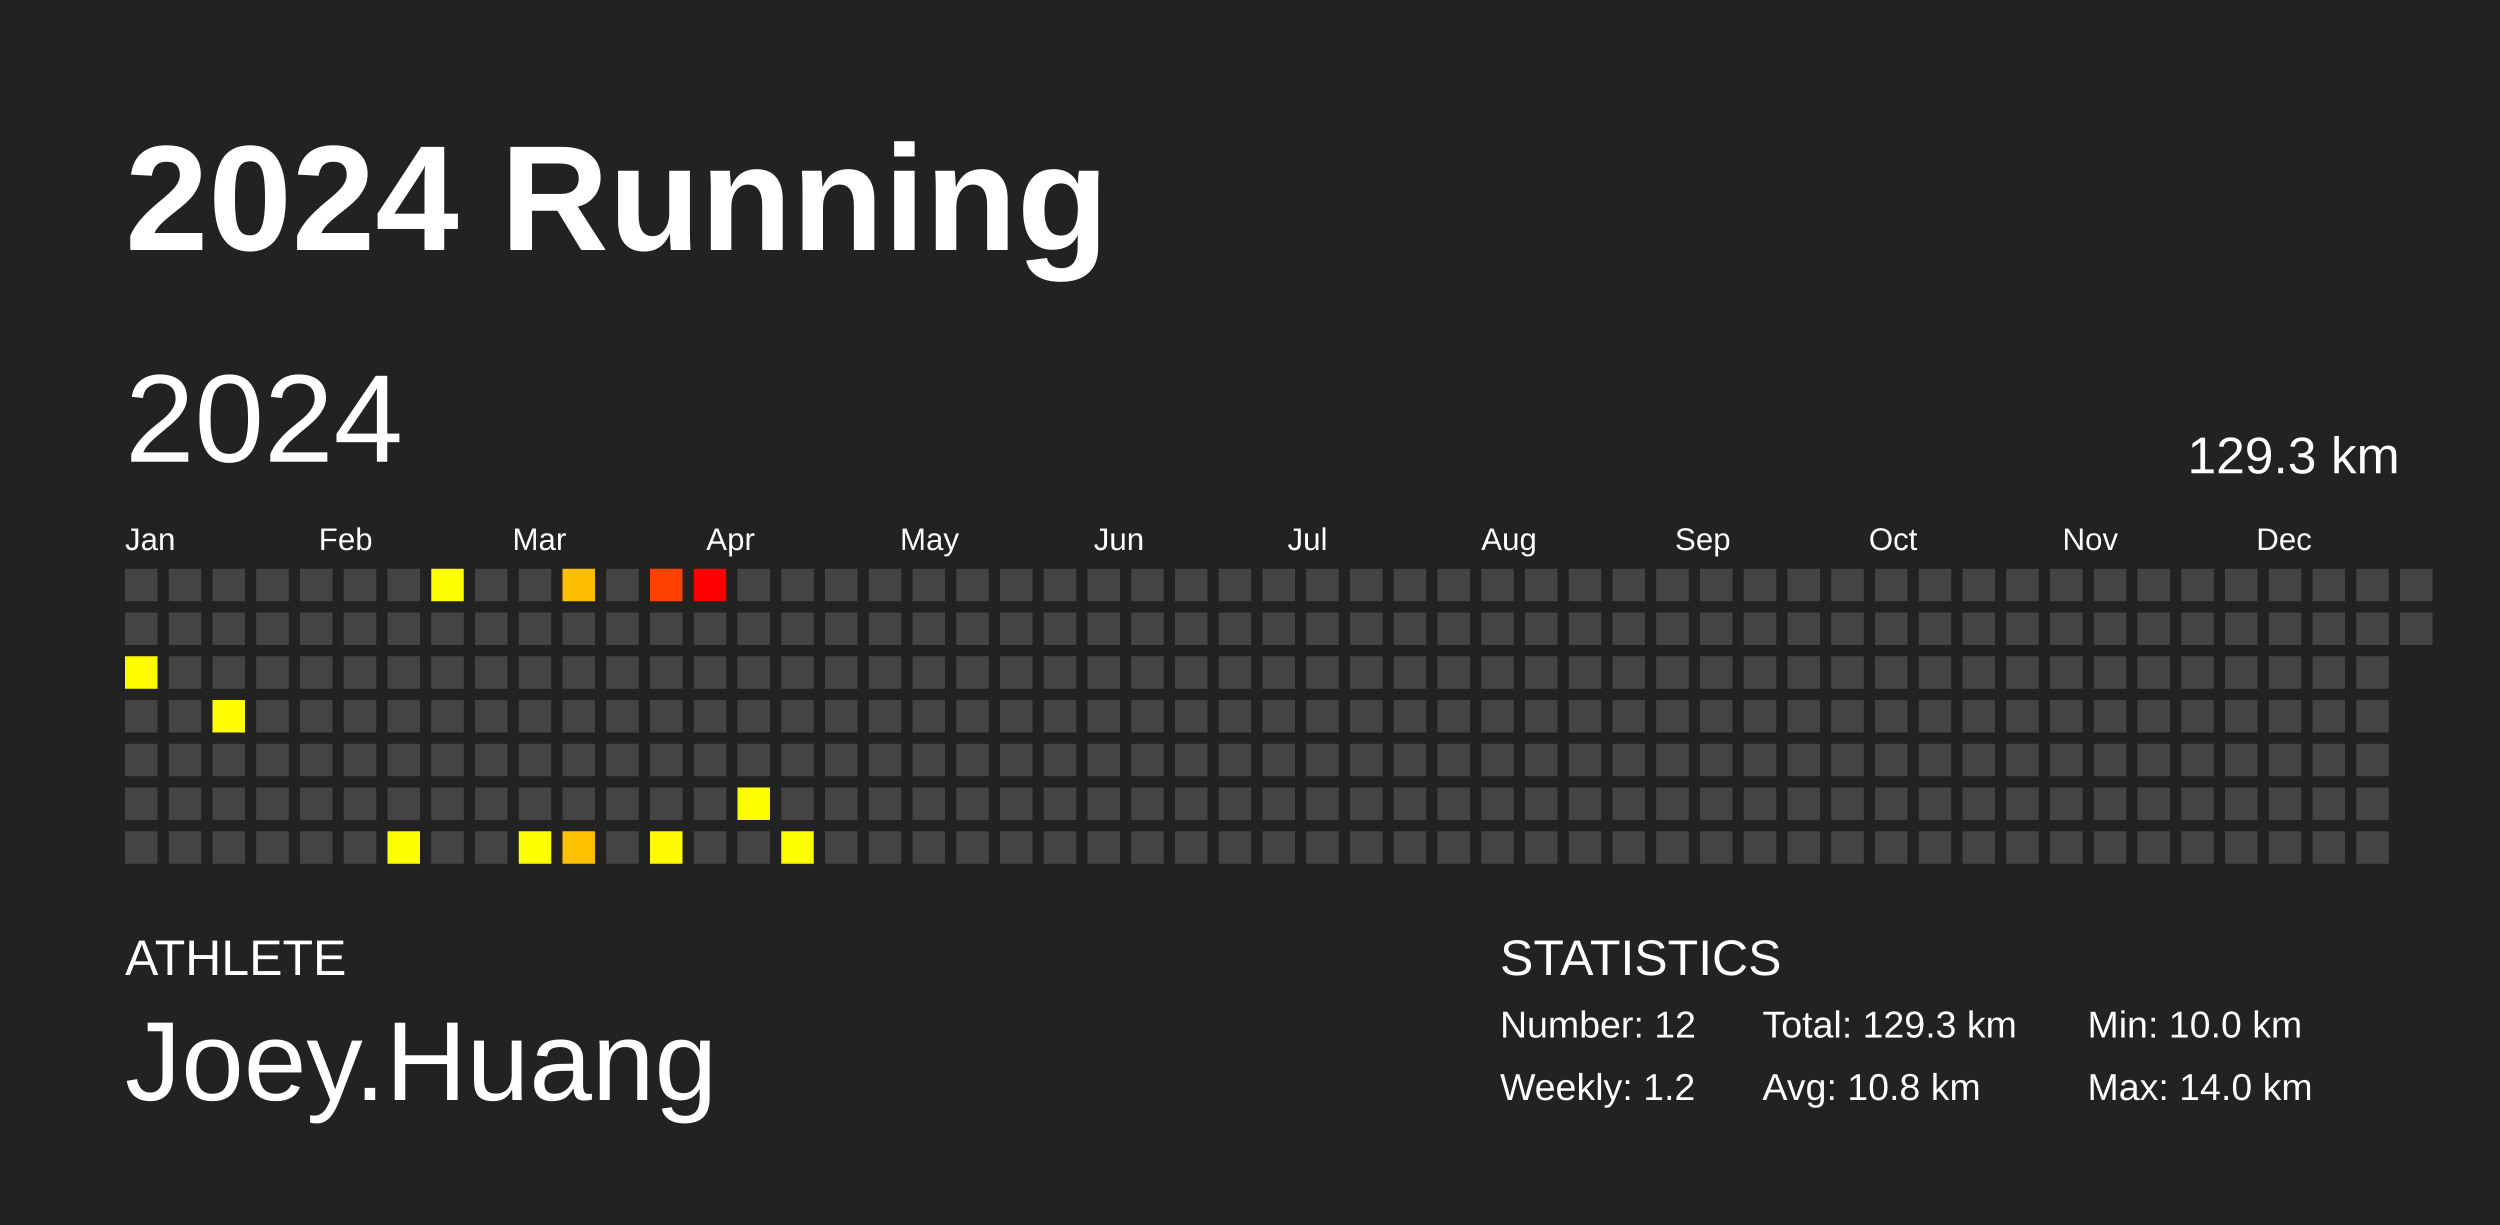
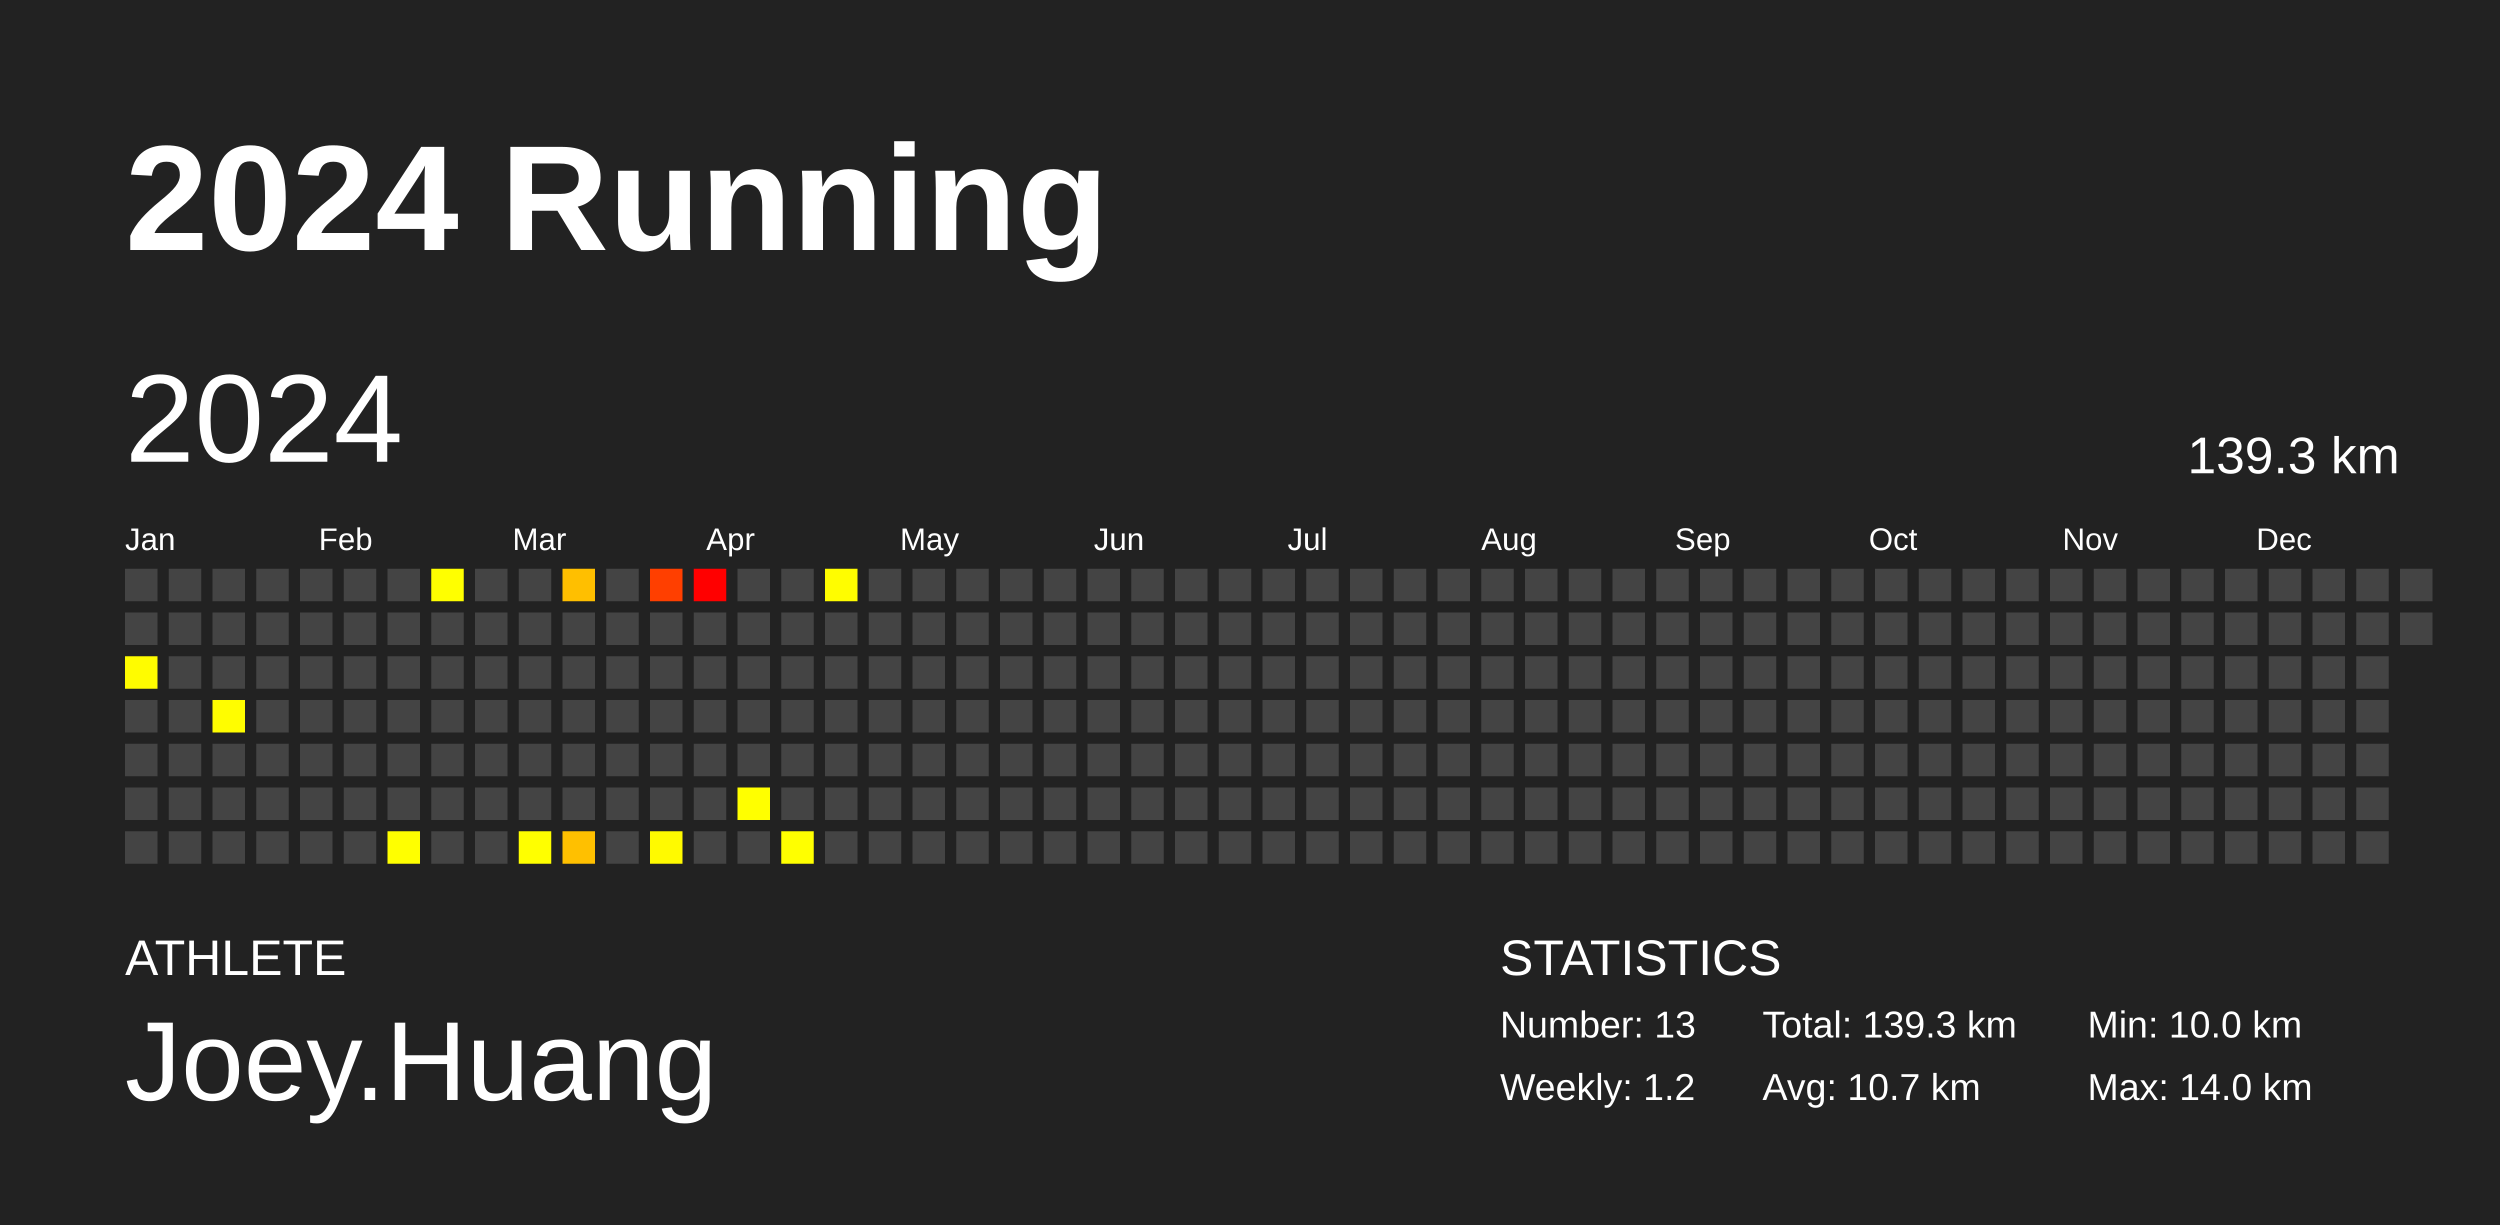
<svg xmlns="http://www.w3.org/2000/svg" baseProfile="full" height="98mm" version="1.1" viewBox="0,0,200,98" width="200mm">
  <defs />
  <rect fill="#222222" height="98" width="200" x="0" y="0" />
  <text fill="#FFFFFF" style="font-size:12px; font-family:Arial; font-weight:bold;" x="10" y="20">2024 Running</text>
  <text fill="#FFFFFF" style="font-size:4px; font-family:Arial" x="10" y="78">ATHLETE</text>
  <text fill="#FFFFFF" style="font-size:9px; font-family:Arial" x="10" y="88">Joey.Huang</text>
  <text fill="#FFFFFF" style="font-size:4px; font-family:Arial" x="120" y="78">STATISTICS</text>
-   <text fill="#FFFFFF" style="font-size:3px; font-family:Arial" x="120" y="83">Number: 12</text>
+   <text fill="#FFFFFF" style="font-size:3px; font-family:Arial" x="120" y="83">Number: 13</text>
  <text fill="#FFFFFF" style="font-size:3px; font-family:Arial" x="120" y="88">Weekly: 1.2</text>
-   <text fill="#FFFFFF" style="font-size:3px; font-family:Arial" x="141" y="83">Total: 129.3 km</text>
-   <text fill="#FFFFFF" style="font-size:3px; font-family:Arial" x="141" y="88">Avg: 10.8 km</text>
+   <text fill="#FFFFFF" style="font-size:3px; font-family:Arial" x="141" y="83">Total: 139.3 km</text>
+   <text fill="#FFFFFF" style="font-size:3px; font-family:Arial" x="141" y="88">Avg: 10.7 km</text>
  <text fill="#FFFFFF" style="font-size:3px; font-family:Arial" x="167" y="83">Min: 10.0 km</text>
  <text fill="#FFFFFF" style="font-size:3px; font-family:Arial" x="167" y="88">Max: 14.0 km</text>
  <text dominant-baseline="hanging" fill="#FFFFFF" style="font-size:10.0px; font-family:Arial;" x="10" y="30">2024</text>
-   <text dominant-baseline="hanging" fill="#FFFFFF" style="font-size:4.125px; font-family:Arial;" x="175" y="35">129.3 km</text>
+   <text dominant-baseline="hanging" fill="#FFFFFF" style="font-size:4.125px; font-family:Arial;" x="175" y="35">139.3 km</text>
  <text fill="#FFFFFF" style="font-size:2.5px; font-family:Arial" x="10.0" y="44">Jan</text>
  <text fill="#FFFFFF" style="font-size:2.5px; font-family:Arial" x="25.5" y="44">Feb</text>
  <text fill="#FFFFFF" style="font-size:2.5px; font-family:Arial" x="41.0" y="44">Mar</text>
  <text fill="#FFFFFF" style="font-size:2.5px; font-family:Arial" x="56.5" y="44">Apr</text>
  <text fill="#FFFFFF" style="font-size:2.5px; font-family:Arial" x="72.0" y="44">May</text>
  <text fill="#FFFFFF" style="font-size:2.5px; font-family:Arial" x="87.5" y="44">Jun</text>
  <text fill="#FFFFFF" style="font-size:2.5px; font-family:Arial" x="103.0" y="44">Jul</text>
  <text fill="#FFFFFF" style="font-size:2.5px; font-family:Arial" x="118.5" y="44">Aug</text>
  <text fill="#FFFFFF" style="font-size:2.5px; font-family:Arial" x="134.0" y="44">Sep</text>
  <text fill="#FFFFFF" style="font-size:2.5px; font-family:Arial" x="149.5" y="44">Oct</text>
  <text fill="#FFFFFF" style="font-size:2.5px; font-family:Arial" x="165.0" y="44">Nov</text>
  <text fill="#FFFFFF" style="font-size:2.5px; font-family:Arial" x="180.5" y="44">Dec</text>
  <rect fill="#444444" height="2.6" width="2.6" x="10.0" y="45.5" />
  <rect fill="#444444" height="2.6" width="2.6" x="10.0" y="49.0" />
  <rect fill="#fffc00" height="2.6" width="2.6" x="10.0" y="52.5" />
  <rect fill="#444444" height="2.6" width="2.6" x="10.0" y="56.0" />
  <rect fill="#444444" height="2.6" width="2.6" x="10.0" y="59.5" />
  <rect fill="#444444" height="2.6" width="2.6" x="10.0" y="63.0" />
  <rect fill="#444444" height="2.6" width="2.6" x="10.0" y="66.5" />
  <rect fill="#444444" height="2.6" width="2.6" x="13.5" y="45.5" />
  <rect fill="#444444" height="2.6" width="2.6" x="13.5" y="49.0" />
  <rect fill="#444444" height="2.6" width="2.6" x="13.5" y="52.5" />
  <rect fill="#444444" height="2.6" width="2.6" x="13.5" y="56.0" />
  <rect fill="#444444" height="2.6" width="2.6" x="13.5" y="59.5" />
  <rect fill="#444444" height="2.6" width="2.6" x="13.5" y="63.0" />
  <rect fill="#444444" height="2.6" width="2.6" x="13.5" y="66.5" />
  <rect fill="#444444" height="2.6" width="2.6" x="17.0" y="45.5" />
  <rect fill="#444444" height="2.6" width="2.6" x="17.0" y="49.0" />
  <rect fill="#444444" height="2.6" width="2.6" x="17.0" y="52.5" />
  <rect fill="#fffd00" height="2.6" width="2.6" x="17.0" y="56.0" />
  <rect fill="#444444" height="2.6" width="2.6" x="17.0" y="59.5" />
  <rect fill="#444444" height="2.6" width="2.6" x="17.0" y="63.0" />
  <rect fill="#444444" height="2.6" width="2.6" x="17.0" y="66.5" />
  <rect fill="#444444" height="2.6" width="2.6" x="20.5" y="45.5" />
  <rect fill="#444444" height="2.6" width="2.6" x="20.5" y="49.0" />
  <rect fill="#444444" height="2.6" width="2.6" x="20.5" y="52.5" />
  <rect fill="#444444" height="2.6" width="2.6" x="20.5" y="56.0" />
  <rect fill="#444444" height="2.6" width="2.6" x="20.5" y="59.5" />
  <rect fill="#444444" height="2.6" width="2.6" x="20.5" y="63.0" />
  <rect fill="#444444" height="2.6" width="2.6" x="20.5" y="66.5" />
  <rect fill="#444444" height="2.6" width="2.6" x="24.0" y="45.5" />
  <rect fill="#444444" height="2.6" width="2.6" x="24.0" y="49.0" />
  <rect fill="#444444" height="2.6" width="2.6" x="24.0" y="52.5" />
  <rect fill="#444444" height="2.6" width="2.6" x="24.0" y="56.0" />
  <rect fill="#444444" height="2.6" width="2.6" x="24.0" y="59.5" />
  <rect fill="#444444" height="2.6" width="2.6" x="24.0" y="63.0" />
  <rect fill="#444444" height="2.6" width="2.6" x="24.0" y="66.5" />
  <rect fill="#444444" height="2.6" width="2.6" x="27.5" y="45.5" />
  <rect fill="#444444" height="2.6" width="2.6" x="27.5" y="49.0" />
  <rect fill="#444444" height="2.6" width="2.6" x="27.5" y="52.5" />
  <rect fill="#444444" height="2.6" width="2.6" x="27.5" y="56.0" />
  <rect fill="#444444" height="2.6" width="2.6" x="27.5" y="59.5" />
  <rect fill="#444444" height="2.6" width="2.6" x="27.5" y="63.0" />
  <rect fill="#444444" height="2.6" width="2.6" x="27.5" y="66.5" />
  <rect fill="#444444" height="2.6" width="2.6" x="31.0" y="45.5" />
  <rect fill="#444444" height="2.6" width="2.6" x="31.0" y="49.0" />
  <rect fill="#444444" height="2.6" width="2.6" x="31.0" y="52.5" />
  <rect fill="#444444" height="2.6" width="2.6" x="31.0" y="56.0" />
  <rect fill="#444444" height="2.6" width="2.6" x="31.0" y="59.5" />
  <rect fill="#444444" height="2.6" width="2.6" x="31.0" y="63.0" />
  <rect fill="#ffff00" height="2.6" width="2.6" x="31.0" y="66.5" />
  <rect fill="#ffff00" height="2.6" width="2.6" x="34.5" y="45.5" />
  <rect fill="#444444" height="2.6" width="2.6" x="34.5" y="49.0" />
  <rect fill="#444444" height="2.6" width="2.6" x="34.5" y="52.5" />
  <rect fill="#444444" height="2.6" width="2.6" x="34.5" y="56.0" />
  <rect fill="#444444" height="2.6" width="2.6" x="34.5" y="59.5" />
  <rect fill="#444444" height="2.6" width="2.6" x="34.5" y="63.0" />
  <rect fill="#444444" height="2.6" width="2.6" x="34.5" y="66.5" />
  <rect fill="#444444" height="2.6" width="2.6" x="38.0" y="45.5" />
  <rect fill="#444444" height="2.6" width="2.6" x="38.0" y="49.0" />
  <rect fill="#444444" height="2.6" width="2.6" x="38.0" y="52.5" />
  <rect fill="#444444" height="2.6" width="2.6" x="38.0" y="56.0" />
  <rect fill="#444444" height="2.6" width="2.6" x="38.0" y="59.5" />
  <rect fill="#444444" height="2.6" width="2.6" x="38.0" y="63.0" />
  <rect fill="#444444" height="2.6" width="2.6" x="38.0" y="66.5" />
  <rect fill="#444444" height="2.6" width="2.6" x="41.5" y="45.5" />
  <rect fill="#444444" height="2.6" width="2.6" x="41.5" y="49.0" />
  <rect fill="#444444" height="2.6" width="2.6" x="41.5" y="52.5" />
  <rect fill="#444444" height="2.6" width="2.6" x="41.5" y="56.0" />
  <rect fill="#444444" height="2.6" width="2.6" x="41.5" y="59.5" />
  <rect fill="#444444" height="2.6" width="2.6" x="41.5" y="63.0" />
  <rect fill="#ffff00" height="2.6" width="2.6" x="41.5" y="66.5" />
  <rect fill="#ffbf00" height="2.6" width="2.6" x="45.0" y="45.5" />
  <rect fill="#444444" height="2.6" width="2.6" x="45.0" y="49.0" />
  <rect fill="#444444" height="2.6" width="2.6" x="45.0" y="52.5" />
  <rect fill="#444444" height="2.6" width="2.6" x="45.0" y="56.0" />
  <rect fill="#444444" height="2.6" width="2.6" x="45.0" y="59.5" />
  <rect fill="#444444" height="2.6" width="2.6" x="45.0" y="63.0" />
  <rect fill="#ffc000" height="2.6" width="2.6" x="45.0" y="66.5" />
  <rect fill="#444444" height="2.6" width="2.6" x="48.5" y="45.5" />
  <rect fill="#444444" height="2.6" width="2.6" x="48.5" y="49.0" />
  <rect fill="#444444" height="2.6" width="2.6" x="48.5" y="52.5" />
  <rect fill="#444444" height="2.6" width="2.6" x="48.5" y="56.0" />
  <rect fill="#444444" height="2.6" width="2.6" x="48.5" y="59.5" />
  <rect fill="#444444" height="2.6" width="2.6" x="48.5" y="63.0" />
  <rect fill="#444444" height="2.6" width="2.6" x="48.5" y="66.5" />
  <rect fill="#ff3f00" height="2.6" width="2.6" x="52.0" y="45.5" />
  <rect fill="#444444" height="2.6" width="2.6" x="52.0" y="49.0" />
  <rect fill="#444444" height="2.6" width="2.6" x="52.0" y="52.5" />
  <rect fill="#444444" height="2.6" width="2.6" x="52.0" y="56.0" />
  <rect fill="#444444" height="2.6" width="2.6" x="52.0" y="59.5" />
  <rect fill="#444444" height="2.6" width="2.6" x="52.0" y="63.0" />
  <rect fill="#fffa00" height="2.6" width="2.6" x="52.0" y="66.5" />
  <rect fill="#ff0000" height="2.6" width="2.6" x="55.5" y="45.5" />
  <rect fill="#444444" height="2.6" width="2.6" x="55.5" y="49.0" />
  <rect fill="#444444" height="2.6" width="2.6" x="55.5" y="52.5" />
  <rect fill="#444444" height="2.6" width="2.6" x="55.5" y="56.0" />
  <rect fill="#444444" height="2.6" width="2.6" x="55.5" y="59.5" />
  <rect fill="#444444" height="2.6" width="2.6" x="55.5" y="63.0" />
  <rect fill="#444444" height="2.6" width="2.6" x="55.5" y="66.5" />
  <rect fill="#444444" height="2.6" width="2.6" x="59.0" y="45.5" />
  <rect fill="#444444" height="2.6" width="2.6" x="59.0" y="49.0" />
  <rect fill="#444444" height="2.6" width="2.6" x="59.0" y="52.5" />
  <rect fill="#444444" height="2.6" width="2.6" x="59.0" y="56.0" />
  <rect fill="#444444" height="2.6" width="2.6" x="59.0" y="59.5" />
  <rect fill="#ffff00" height="2.6" width="2.6" x="59.0" y="63.0" />
  <rect fill="#444444" height="2.6" width="2.6" x="59.0" y="66.5" />
  <rect fill="#444444" height="2.6" width="2.6" x="62.5" y="45.5" />
  <rect fill="#444444" height="2.6" width="2.6" x="62.5" y="49.0" />
  <rect fill="#444444" height="2.6" width="2.6" x="62.5" y="52.5" />
  <rect fill="#444444" height="2.6" width="2.6" x="62.5" y="56.0" />
  <rect fill="#444444" height="2.6" width="2.6" x="62.5" y="59.5" />
  <rect fill="#444444" height="2.6" width="2.6" x="62.5" y="63.0" />
  <rect fill="#ffff00" height="2.6" width="2.6" x="62.5" y="66.5" />
-   <rect fill="#444444" height="2.6" width="2.6" x="66.0" y="45.5" />
+   <rect fill="#fffd00" height="2.6" width="2.6" x="66.0" y="45.5" />
  <rect fill="#444444" height="2.6" width="2.6" x="66.0" y="49.0" />
  <rect fill="#444444" height="2.6" width="2.6" x="66.0" y="52.5" />
  <rect fill="#444444" height="2.6" width="2.6" x="66.0" y="56.0" />
  <rect fill="#444444" height="2.6" width="2.6" x="66.0" y="59.5" />
  <rect fill="#444444" height="2.6" width="2.6" x="66.0" y="63.0" />
  <rect fill="#444444" height="2.6" width="2.6" x="66.0" y="66.5" />
  <rect fill="#444444" height="2.6" width="2.6" x="69.5" y="45.5" />
  <rect fill="#444444" height="2.6" width="2.6" x="69.5" y="49.0" />
  <rect fill="#444444" height="2.6" width="2.6" x="69.5" y="52.5" />
  <rect fill="#444444" height="2.6" width="2.6" x="69.5" y="56.0" />
  <rect fill="#444444" height="2.6" width="2.6" x="69.5" y="59.5" />
  <rect fill="#444444" height="2.6" width="2.6" x="69.5" y="63.0" />
  <rect fill="#444444" height="2.6" width="2.6" x="69.5" y="66.5" />
  <rect fill="#444444" height="2.6" width="2.6" x="73.0" y="45.5" />
  <rect fill="#444444" height="2.6" width="2.6" x="73.0" y="49.0" />
  <rect fill="#444444" height="2.6" width="2.6" x="73.0" y="52.5" />
  <rect fill="#444444" height="2.6" width="2.6" x="73.0" y="56.0" />
  <rect fill="#444444" height="2.6" width="2.6" x="73.0" y="59.5" />
  <rect fill="#444444" height="2.6" width="2.6" x="73.0" y="63.0" />
  <rect fill="#444444" height="2.6" width="2.6" x="73.0" y="66.5" />
  <rect fill="#444444" height="2.6" width="2.6" x="76.5" y="45.5" />
  <rect fill="#444444" height="2.6" width="2.6" x="76.5" y="49.0" />
  <rect fill="#444444" height="2.6" width="2.6" x="76.5" y="52.5" />
  <rect fill="#444444" height="2.6" width="2.6" x="76.5" y="56.0" />
  <rect fill="#444444" height="2.6" width="2.6" x="76.5" y="59.5" />
  <rect fill="#444444" height="2.6" width="2.6" x="76.5" y="63.0" />
  <rect fill="#444444" height="2.6" width="2.6" x="76.5" y="66.5" />
  <rect fill="#444444" height="2.6" width="2.6" x="80.0" y="45.5" />
  <rect fill="#444444" height="2.6" width="2.6" x="80.0" y="49.0" />
  <rect fill="#444444" height="2.6" width="2.6" x="80.0" y="52.5" />
  <rect fill="#444444" height="2.6" width="2.6" x="80.0" y="56.0" />
  <rect fill="#444444" height="2.6" width="2.6" x="80.0" y="59.5" />
  <rect fill="#444444" height="2.6" width="2.6" x="80.0" y="63.0" />
  <rect fill="#444444" height="2.6" width="2.6" x="80.0" y="66.5" />
  <rect fill="#444444" height="2.6" width="2.6" x="83.5" y="45.5" />
  <rect fill="#444444" height="2.6" width="2.6" x="83.5" y="49.0" />
  <rect fill="#444444" height="2.6" width="2.6" x="83.5" y="52.5" />
  <rect fill="#444444" height="2.6" width="2.6" x="83.5" y="56.0" />
  <rect fill="#444444" height="2.6" width="2.6" x="83.5" y="59.5" />
  <rect fill="#444444" height="2.6" width="2.6" x="83.5" y="63.0" />
  <rect fill="#444444" height="2.6" width="2.6" x="83.5" y="66.5" />
  <rect fill="#444444" height="2.6" width="2.6" x="87.0" y="45.5" />
  <rect fill="#444444" height="2.6" width="2.6" x="87.0" y="49.0" />
  <rect fill="#444444" height="2.6" width="2.6" x="87.0" y="52.5" />
  <rect fill="#444444" height="2.6" width="2.6" x="87.0" y="56.0" />
  <rect fill="#444444" height="2.6" width="2.6" x="87.0" y="59.5" />
  <rect fill="#444444" height="2.6" width="2.6" x="87.0" y="63.0" />
  <rect fill="#444444" height="2.6" width="2.6" x="87.0" y="66.5" />
  <rect fill="#444444" height="2.6" width="2.6" x="90.5" y="45.5" />
  <rect fill="#444444" height="2.6" width="2.6" x="90.5" y="49.0" />
  <rect fill="#444444" height="2.6" width="2.6" x="90.5" y="52.5" />
  <rect fill="#444444" height="2.6" width="2.6" x="90.5" y="56.0" />
  <rect fill="#444444" height="2.6" width="2.6" x="90.5" y="59.5" />
  <rect fill="#444444" height="2.6" width="2.6" x="90.5" y="63.0" />
  <rect fill="#444444" height="2.6" width="2.6" x="90.5" y="66.5" />
  <rect fill="#444444" height="2.6" width="2.6" x="94.0" y="45.5" />
  <rect fill="#444444" height="2.6" width="2.6" x="94.0" y="49.0" />
  <rect fill="#444444" height="2.6" width="2.6" x="94.0" y="52.5" />
  <rect fill="#444444" height="2.6" width="2.6" x="94.0" y="56.0" />
  <rect fill="#444444" height="2.6" width="2.6" x="94.0" y="59.5" />
  <rect fill="#444444" height="2.6" width="2.6" x="94.0" y="63.0" />
  <rect fill="#444444" height="2.6" width="2.6" x="94.0" y="66.5" />
  <rect fill="#444444" height="2.6" width="2.6" x="97.5" y="45.5" />
  <rect fill="#444444" height="2.6" width="2.6" x="97.5" y="49.0" />
  <rect fill="#444444" height="2.6" width="2.6" x="97.5" y="52.5" />
  <rect fill="#444444" height="2.6" width="2.6" x="97.5" y="56.0" />
  <rect fill="#444444" height="2.6" width="2.6" x="97.5" y="59.5" />
  <rect fill="#444444" height="2.6" width="2.6" x="97.5" y="63.0" />
  <rect fill="#444444" height="2.6" width="2.6" x="97.5" y="66.5" />
  <rect fill="#444444" height="2.6" width="2.6" x="101.0" y="45.5" />
  <rect fill="#444444" height="2.6" width="2.6" x="101.0" y="49.0" />
  <rect fill="#444444" height="2.6" width="2.6" x="101.0" y="52.5" />
  <rect fill="#444444" height="2.6" width="2.6" x="101.0" y="56.0" />
  <rect fill="#444444" height="2.6" width="2.6" x="101.0" y="59.5" />
  <rect fill="#444444" height="2.6" width="2.6" x="101.0" y="63.0" />
  <rect fill="#444444" height="2.6" width="2.6" x="101.0" y="66.5" />
  <rect fill="#444444" height="2.6" width="2.6" x="104.5" y="45.5" />
  <rect fill="#444444" height="2.6" width="2.6" x="104.5" y="49.0" />
  <rect fill="#444444" height="2.6" width="2.6" x="104.5" y="52.5" />
  <rect fill="#444444" height="2.6" width="2.6" x="104.5" y="56.0" />
  <rect fill="#444444" height="2.6" width="2.6" x="104.5" y="59.5" />
  <rect fill="#444444" height="2.6" width="2.6" x="104.5" y="63.0" />
  <rect fill="#444444" height="2.6" width="2.6" x="104.5" y="66.5" />
  <rect fill="#444444" height="2.6" width="2.6" x="108.0" y="45.5" />
  <rect fill="#444444" height="2.6" width="2.6" x="108.0" y="49.0" />
  <rect fill="#444444" height="2.6" width="2.6" x="108.0" y="52.5" />
  <rect fill="#444444" height="2.6" width="2.6" x="108.0" y="56.0" />
  <rect fill="#444444" height="2.6" width="2.6" x="108.0" y="59.5" />
  <rect fill="#444444" height="2.6" width="2.6" x="108.0" y="63.0" />
  <rect fill="#444444" height="2.6" width="2.6" x="108.0" y="66.5" />
  <rect fill="#444444" height="2.6" width="2.6" x="111.5" y="45.5" />
  <rect fill="#444444" height="2.6" width="2.6" x="111.5" y="49.0" />
  <rect fill="#444444" height="2.6" width="2.6" x="111.5" y="52.5" />
  <rect fill="#444444" height="2.6" width="2.6" x="111.5" y="56.0" />
  <rect fill="#444444" height="2.6" width="2.6" x="111.5" y="59.5" />
  <rect fill="#444444" height="2.6" width="2.6" x="111.5" y="63.0" />
  <rect fill="#444444" height="2.6" width="2.6" x="111.5" y="66.5" />
  <rect fill="#444444" height="2.6" width="2.6" x="115.0" y="45.5" />
  <rect fill="#444444" height="2.6" width="2.6" x="115.0" y="49.0" />
  <rect fill="#444444" height="2.6" width="2.6" x="115.0" y="52.5" />
  <rect fill="#444444" height="2.6" width="2.6" x="115.0" y="56.0" />
  <rect fill="#444444" height="2.6" width="2.6" x="115.0" y="59.5" />
  <rect fill="#444444" height="2.6" width="2.6" x="115.0" y="63.0" />
  <rect fill="#444444" height="2.6" width="2.6" x="115.0" y="66.5" />
  <rect fill="#444444" height="2.6" width="2.6" x="118.5" y="45.5" />
  <rect fill="#444444" height="2.6" width="2.6" x="118.5" y="49.0" />
  <rect fill="#444444" height="2.6" width="2.6" x="118.5" y="52.5" />
  <rect fill="#444444" height="2.6" width="2.6" x="118.5" y="56.0" />
  <rect fill="#444444" height="2.6" width="2.6" x="118.5" y="59.5" />
  <rect fill="#444444" height="2.6" width="2.6" x="118.5" y="63.0" />
  <rect fill="#444444" height="2.6" width="2.6" x="118.5" y="66.5" />
  <rect fill="#444444" height="2.6" width="2.6" x="122.0" y="45.5" />
  <rect fill="#444444" height="2.6" width="2.6" x="122.0" y="49.0" />
  <rect fill="#444444" height="2.6" width="2.6" x="122.0" y="52.5" />
  <rect fill="#444444" height="2.6" width="2.6" x="122.0" y="56.0" />
  <rect fill="#444444" height="2.6" width="2.6" x="122.0" y="59.5" />
  <rect fill="#444444" height="2.6" width="2.6" x="122.0" y="63.0" />
  <rect fill="#444444" height="2.6" width="2.6" x="122.0" y="66.5" />
  <rect fill="#444444" height="2.6" width="2.6" x="125.5" y="45.5" />
  <rect fill="#444444" height="2.6" width="2.6" x="125.5" y="49.0" />
  <rect fill="#444444" height="2.6" width="2.6" x="125.5" y="52.5" />
  <rect fill="#444444" height="2.6" width="2.6" x="125.5" y="56.0" />
  <rect fill="#444444" height="2.6" width="2.6" x="125.5" y="59.5" />
  <rect fill="#444444" height="2.6" width="2.6" x="125.5" y="63.0" />
  <rect fill="#444444" height="2.6" width="2.6" x="125.5" y="66.5" />
  <rect fill="#444444" height="2.6" width="2.6" x="129.0" y="45.5" />
  <rect fill="#444444" height="2.6" width="2.6" x="129.0" y="49.0" />
  <rect fill="#444444" height="2.6" width="2.6" x="129.0" y="52.5" />
  <rect fill="#444444" height="2.6" width="2.6" x="129.0" y="56.0" />
  <rect fill="#444444" height="2.6" width="2.6" x="129.0" y="59.5" />
  <rect fill="#444444" height="2.6" width="2.6" x="129.0" y="63.0" />
  <rect fill="#444444" height="2.6" width="2.6" x="129.0" y="66.5" />
  <rect fill="#444444" height="2.6" width="2.6" x="132.5" y="45.5" />
  <rect fill="#444444" height="2.6" width="2.6" x="132.5" y="49.0" />
  <rect fill="#444444" height="2.6" width="2.6" x="132.5" y="52.5" />
  <rect fill="#444444" height="2.6" width="2.6" x="132.5" y="56.0" />
  <rect fill="#444444" height="2.6" width="2.6" x="132.5" y="59.5" />
  <rect fill="#444444" height="2.6" width="2.6" x="132.5" y="63.0" />
  <rect fill="#444444" height="2.6" width="2.6" x="132.5" y="66.5" />
  <rect fill="#444444" height="2.6" width="2.6" x="136.0" y="45.5" />
  <rect fill="#444444" height="2.6" width="2.6" x="136.0" y="49.0" />
  <rect fill="#444444" height="2.6" width="2.6" x="136.0" y="52.5" />
  <rect fill="#444444" height="2.6" width="2.6" x="136.0" y="56.0" />
  <rect fill="#444444" height="2.6" width="2.6" x="136.0" y="59.5" />
  <rect fill="#444444" height="2.6" width="2.6" x="136.0" y="63.0" />
  <rect fill="#444444" height="2.6" width="2.6" x="136.0" y="66.5" />
  <rect fill="#444444" height="2.6" width="2.6" x="139.5" y="45.5" />
  <rect fill="#444444" height="2.6" width="2.6" x="139.5" y="49.0" />
  <rect fill="#444444" height="2.6" width="2.6" x="139.5" y="52.5" />
  <rect fill="#444444" height="2.6" width="2.6" x="139.5" y="56.0" />
  <rect fill="#444444" height="2.6" width="2.6" x="139.5" y="59.5" />
  <rect fill="#444444" height="2.6" width="2.6" x="139.5" y="63.0" />
  <rect fill="#444444" height="2.6" width="2.6" x="139.5" y="66.5" />
  <rect fill="#444444" height="2.6" width="2.6" x="143.0" y="45.5" />
  <rect fill="#444444" height="2.6" width="2.6" x="143.0" y="49.0" />
  <rect fill="#444444" height="2.6" width="2.6" x="143.0" y="52.5" />
  <rect fill="#444444" height="2.6" width="2.6" x="143.0" y="56.0" />
  <rect fill="#444444" height="2.6" width="2.6" x="143.0" y="59.5" />
  <rect fill="#444444" height="2.6" width="2.6" x="143.0" y="63.0" />
  <rect fill="#444444" height="2.6" width="2.6" x="143.0" y="66.5" />
  <rect fill="#444444" height="2.6" width="2.6" x="146.5" y="45.5" />
  <rect fill="#444444" height="2.6" width="2.6" x="146.5" y="49.0" />
  <rect fill="#444444" height="2.6" width="2.6" x="146.5" y="52.5" />
  <rect fill="#444444" height="2.6" width="2.6" x="146.5" y="56.0" />
  <rect fill="#444444" height="2.6" width="2.6" x="146.5" y="59.5" />
  <rect fill="#444444" height="2.6" width="2.6" x="146.5" y="63.0" />
  <rect fill="#444444" height="2.6" width="2.6" x="146.5" y="66.5" />
  <rect fill="#444444" height="2.6" width="2.6" x="150.0" y="45.5" />
  <rect fill="#444444" height="2.6" width="2.6" x="150.0" y="49.0" />
  <rect fill="#444444" height="2.6" width="2.6" x="150.0" y="52.5" />
  <rect fill="#444444" height="2.6" width="2.6" x="150.0" y="56.0" />
  <rect fill="#444444" height="2.6" width="2.6" x="150.0" y="59.5" />
  <rect fill="#444444" height="2.6" width="2.6" x="150.0" y="63.0" />
  <rect fill="#444444" height="2.6" width="2.6" x="150.0" y="66.5" />
  <rect fill="#444444" height="2.6" width="2.6" x="153.5" y="45.5" />
  <rect fill="#444444" height="2.6" width="2.6" x="153.5" y="49.0" />
  <rect fill="#444444" height="2.6" width="2.6" x="153.5" y="52.5" />
  <rect fill="#444444" height="2.6" width="2.6" x="153.5" y="56.0" />
  <rect fill="#444444" height="2.6" width="2.6" x="153.5" y="59.5" />
  <rect fill="#444444" height="2.6" width="2.6" x="153.5" y="63.0" />
  <rect fill="#444444" height="2.6" width="2.6" x="153.5" y="66.5" />
  <rect fill="#444444" height="2.6" width="2.6" x="157.0" y="45.5" />
  <rect fill="#444444" height="2.6" width="2.6" x="157.0" y="49.0" />
  <rect fill="#444444" height="2.6" width="2.6" x="157.0" y="52.5" />
  <rect fill="#444444" height="2.6" width="2.6" x="157.0" y="56.0" />
  <rect fill="#444444" height="2.6" width="2.6" x="157.0" y="59.5" />
  <rect fill="#444444" height="2.6" width="2.6" x="157.0" y="63.0" />
  <rect fill="#444444" height="2.6" width="2.6" x="157.0" y="66.5" />
  <rect fill="#444444" height="2.6" width="2.6" x="160.5" y="45.5" />
  <rect fill="#444444" height="2.6" width="2.6" x="160.5" y="49.0" />
  <rect fill="#444444" height="2.6" width="2.6" x="160.5" y="52.5" />
  <rect fill="#444444" height="2.6" width="2.6" x="160.5" y="56.0" />
  <rect fill="#444444" height="2.6" width="2.6" x="160.5" y="59.5" />
  <rect fill="#444444" height="2.6" width="2.6" x="160.5" y="63.0" />
  <rect fill="#444444" height="2.6" width="2.6" x="160.5" y="66.5" />
  <rect fill="#444444" height="2.6" width="2.6" x="164.0" y="45.5" />
  <rect fill="#444444" height="2.6" width="2.6" x="164.0" y="49.0" />
  <rect fill="#444444" height="2.6" width="2.6" x="164.0" y="52.5" />
  <rect fill="#444444" height="2.6" width="2.6" x="164.0" y="56.0" />
  <rect fill="#444444" height="2.6" width="2.6" x="164.0" y="59.5" />
  <rect fill="#444444" height="2.6" width="2.6" x="164.0" y="63.0" />
  <rect fill="#444444" height="2.6" width="2.6" x="164.0" y="66.5" />
  <rect fill="#444444" height="2.6" width="2.6" x="167.5" y="45.5" />
  <rect fill="#444444" height="2.6" width="2.6" x="167.5" y="49.0" />
  <rect fill="#444444" height="2.6" width="2.6" x="167.5" y="52.5" />
  <rect fill="#444444" height="2.6" width="2.6" x="167.5" y="56.0" />
  <rect fill="#444444" height="2.6" width="2.6" x="167.5" y="59.5" />
  <rect fill="#444444" height="2.6" width="2.6" x="167.5" y="63.0" />
  <rect fill="#444444" height="2.6" width="2.6" x="167.5" y="66.5" />
  <rect fill="#444444" height="2.6" width="2.6" x="171.0" y="45.5" />
  <rect fill="#444444" height="2.6" width="2.6" x="171.0" y="49.0" />
  <rect fill="#444444" height="2.6" width="2.6" x="171.0" y="52.5" />
  <rect fill="#444444" height="2.6" width="2.6" x="171.0" y="56.0" />
  <rect fill="#444444" height="2.6" width="2.6" x="171.0" y="59.5" />
  <rect fill="#444444" height="2.6" width="2.6" x="171.0" y="63.0" />
  <rect fill="#444444" height="2.6" width="2.6" x="171.0" y="66.5" />
  <rect fill="#444444" height="2.6" width="2.6" x="174.5" y="45.5" />
  <rect fill="#444444" height="2.6" width="2.6" x="174.5" y="49.0" />
  <rect fill="#444444" height="2.6" width="2.6" x="174.5" y="52.5" />
  <rect fill="#444444" height="2.6" width="2.6" x="174.5" y="56.0" />
  <rect fill="#444444" height="2.6" width="2.6" x="174.5" y="59.5" />
  <rect fill="#444444" height="2.6" width="2.6" x="174.5" y="63.0" />
  <rect fill="#444444" height="2.6" width="2.6" x="174.5" y="66.5" />
  <rect fill="#444444" height="2.6" width="2.6" x="178.0" y="45.5" />
  <rect fill="#444444" height="2.6" width="2.6" x="178.0" y="49.0" />
  <rect fill="#444444" height="2.6" width="2.6" x="178.0" y="52.5" />
  <rect fill="#444444" height="2.6" width="2.6" x="178.0" y="56.0" />
  <rect fill="#444444" height="2.6" width="2.6" x="178.0" y="59.5" />
  <rect fill="#444444" height="2.6" width="2.6" x="178.0" y="63.0" />
  <rect fill="#444444" height="2.6" width="2.6" x="178.0" y="66.5" />
  <rect fill="#444444" height="2.6" width="2.6" x="181.5" y="45.5" />
  <rect fill="#444444" height="2.6" width="2.6" x="181.5" y="49.0" />
  <rect fill="#444444" height="2.6" width="2.6" x="181.5" y="52.5" />
  <rect fill="#444444" height="2.6" width="2.6" x="181.5" y="56.0" />
  <rect fill="#444444" height="2.6" width="2.6" x="181.5" y="59.5" />
  <rect fill="#444444" height="2.6" width="2.6" x="181.5" y="63.0" />
  <rect fill="#444444" height="2.6" width="2.6" x="181.5" y="66.5" />
  <rect fill="#444444" height="2.6" width="2.6" x="185.0" y="45.5" />
  <rect fill="#444444" height="2.6" width="2.6" x="185.0" y="49.0" />
  <rect fill="#444444" height="2.6" width="2.6" x="185.0" y="52.5" />
  <rect fill="#444444" height="2.6" width="2.6" x="185.0" y="56.0" />
  <rect fill="#444444" height="2.6" width="2.6" x="185.0" y="59.5" />
  <rect fill="#444444" height="2.6" width="2.6" x="185.0" y="63.0" />
  <rect fill="#444444" height="2.6" width="2.6" x="185.0" y="66.5" />
  <rect fill="#444444" height="2.6" width="2.6" x="188.5" y="45.5" />
  <rect fill="#444444" height="2.6" width="2.6" x="188.5" y="49.0" />
  <rect fill="#444444" height="2.6" width="2.6" x="188.5" y="52.5" />
  <rect fill="#444444" height="2.6" width="2.6" x="188.5" y="56.0" />
  <rect fill="#444444" height="2.6" width="2.6" x="188.5" y="59.5" />
  <rect fill="#444444" height="2.6" width="2.6" x="188.5" y="63.0" />
  <rect fill="#444444" height="2.6" width="2.6" x="188.5" y="66.5" />
  <rect fill="#444444" height="2.6" width="2.6" x="192.0" y="45.5" />
  <rect fill="#444444" height="2.6" width="2.6" x="192.0" y="49.0" />
</svg>
